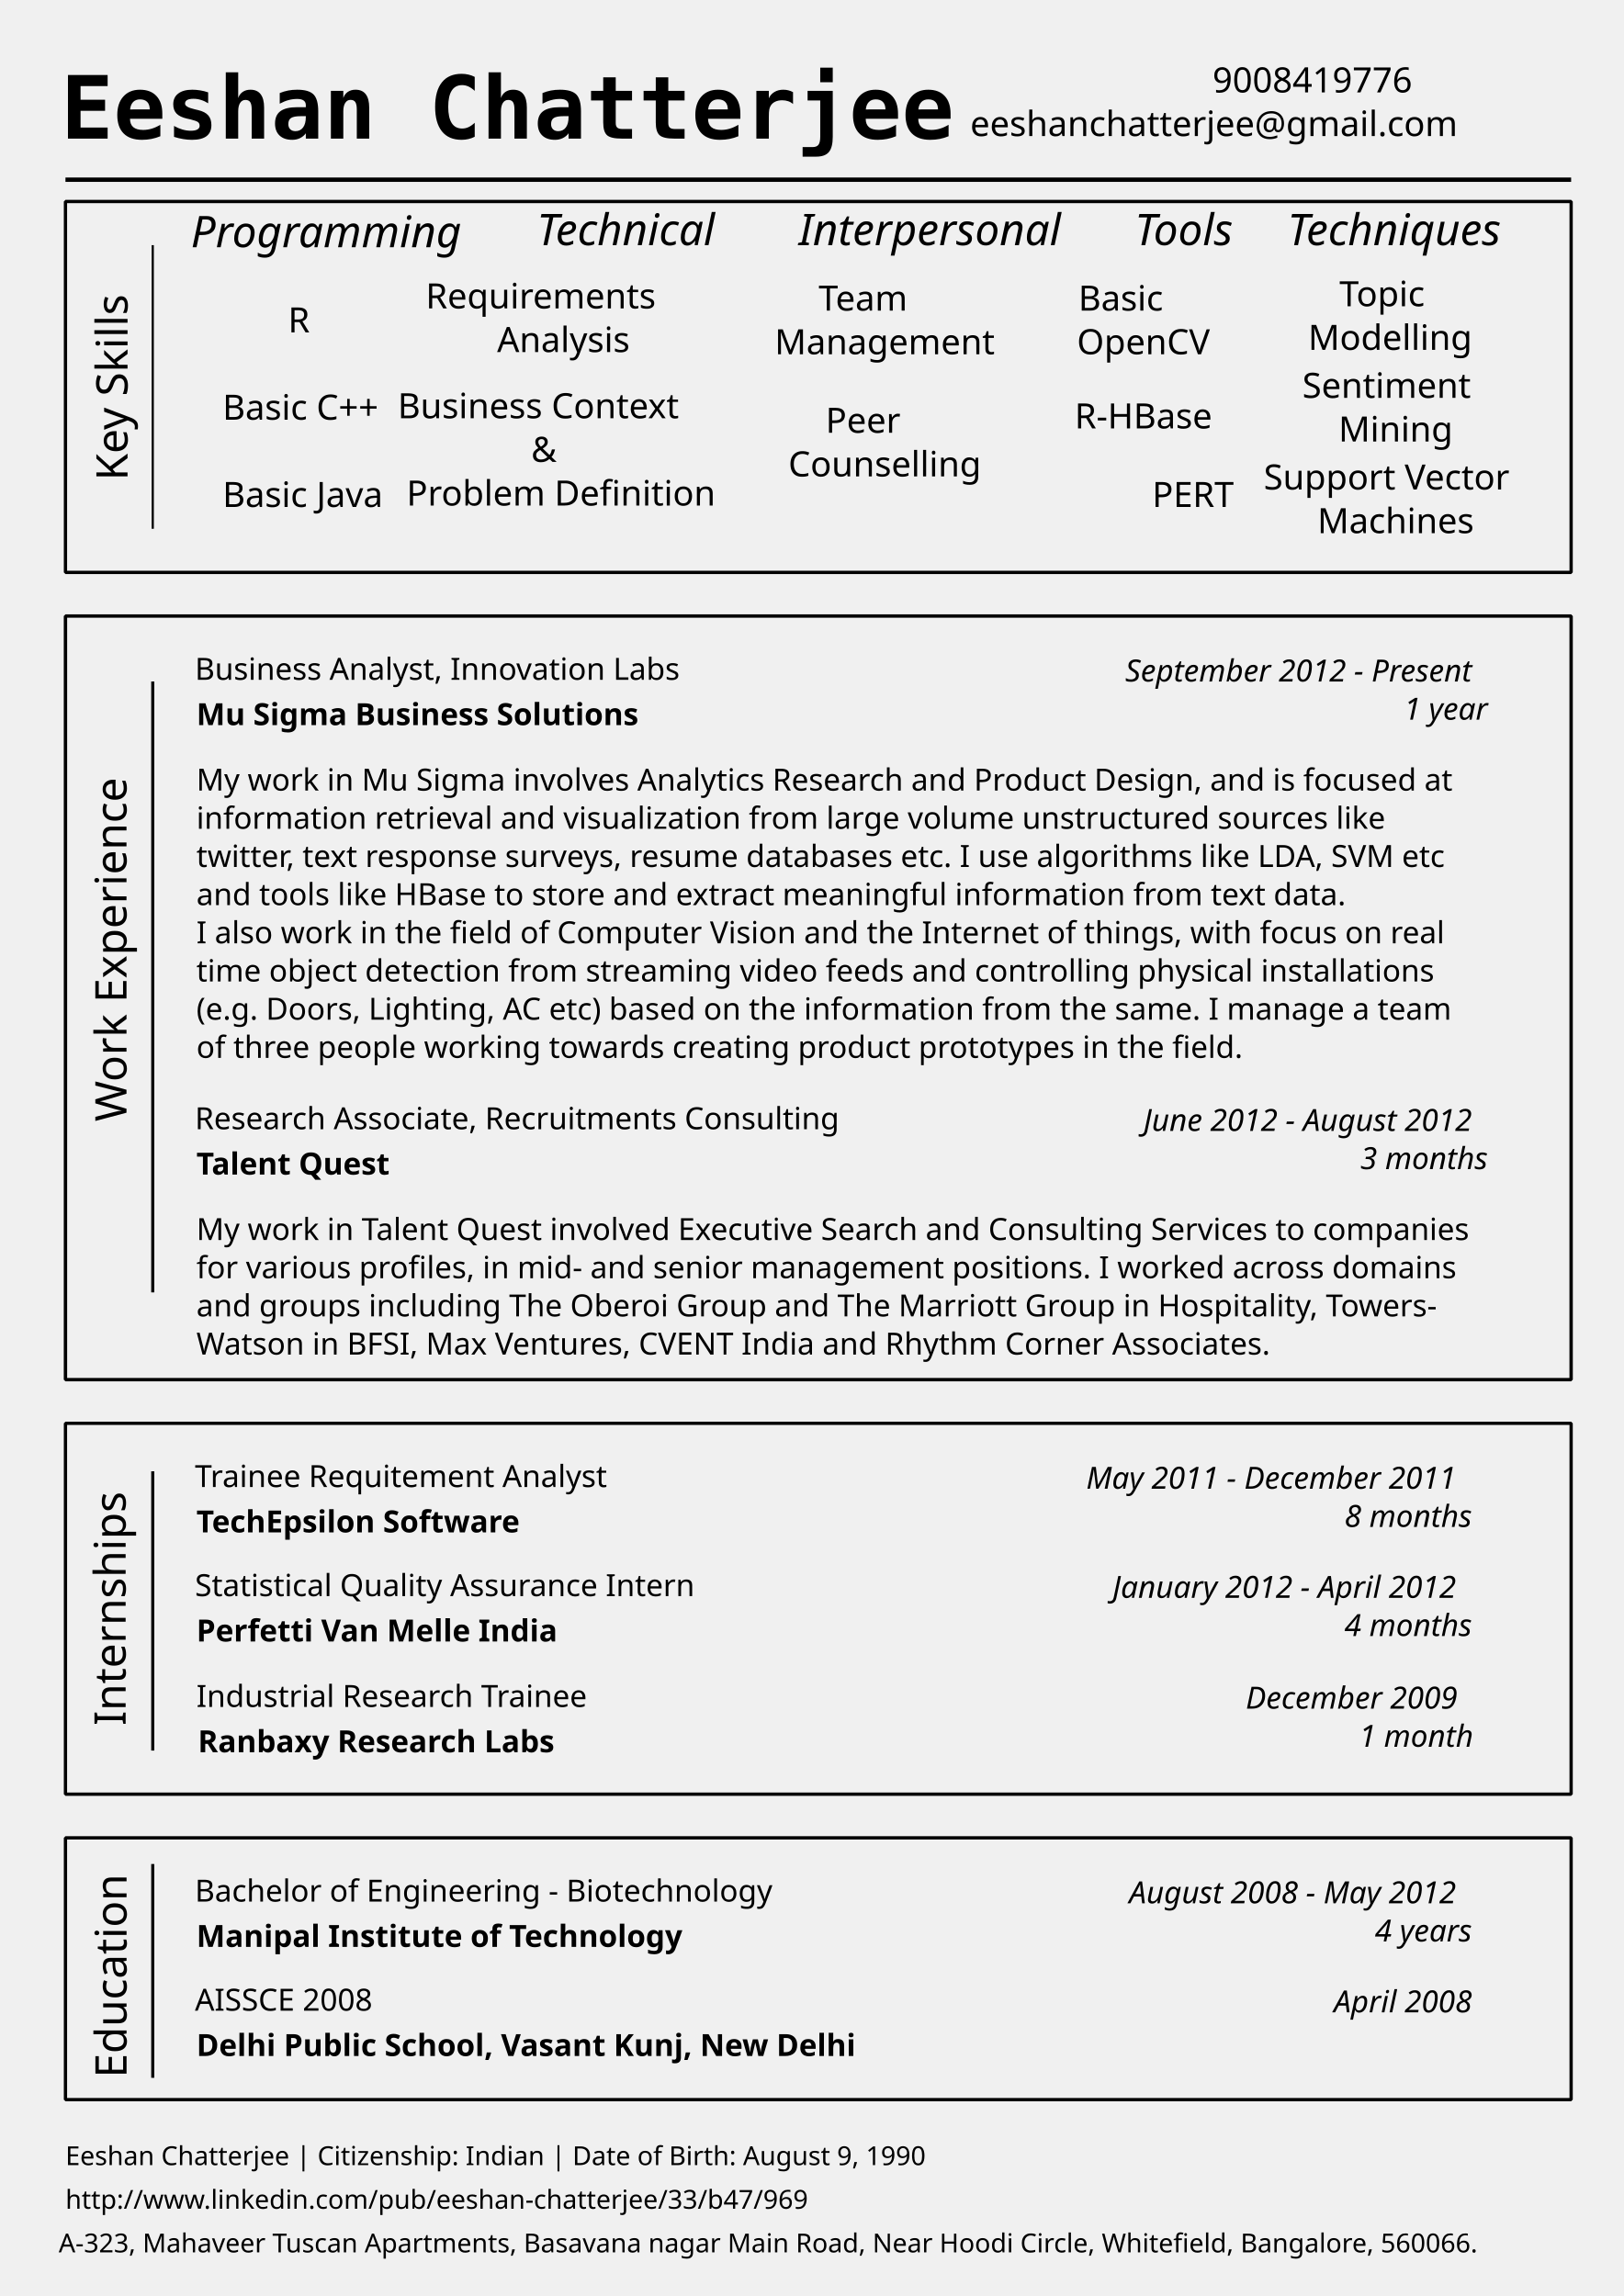
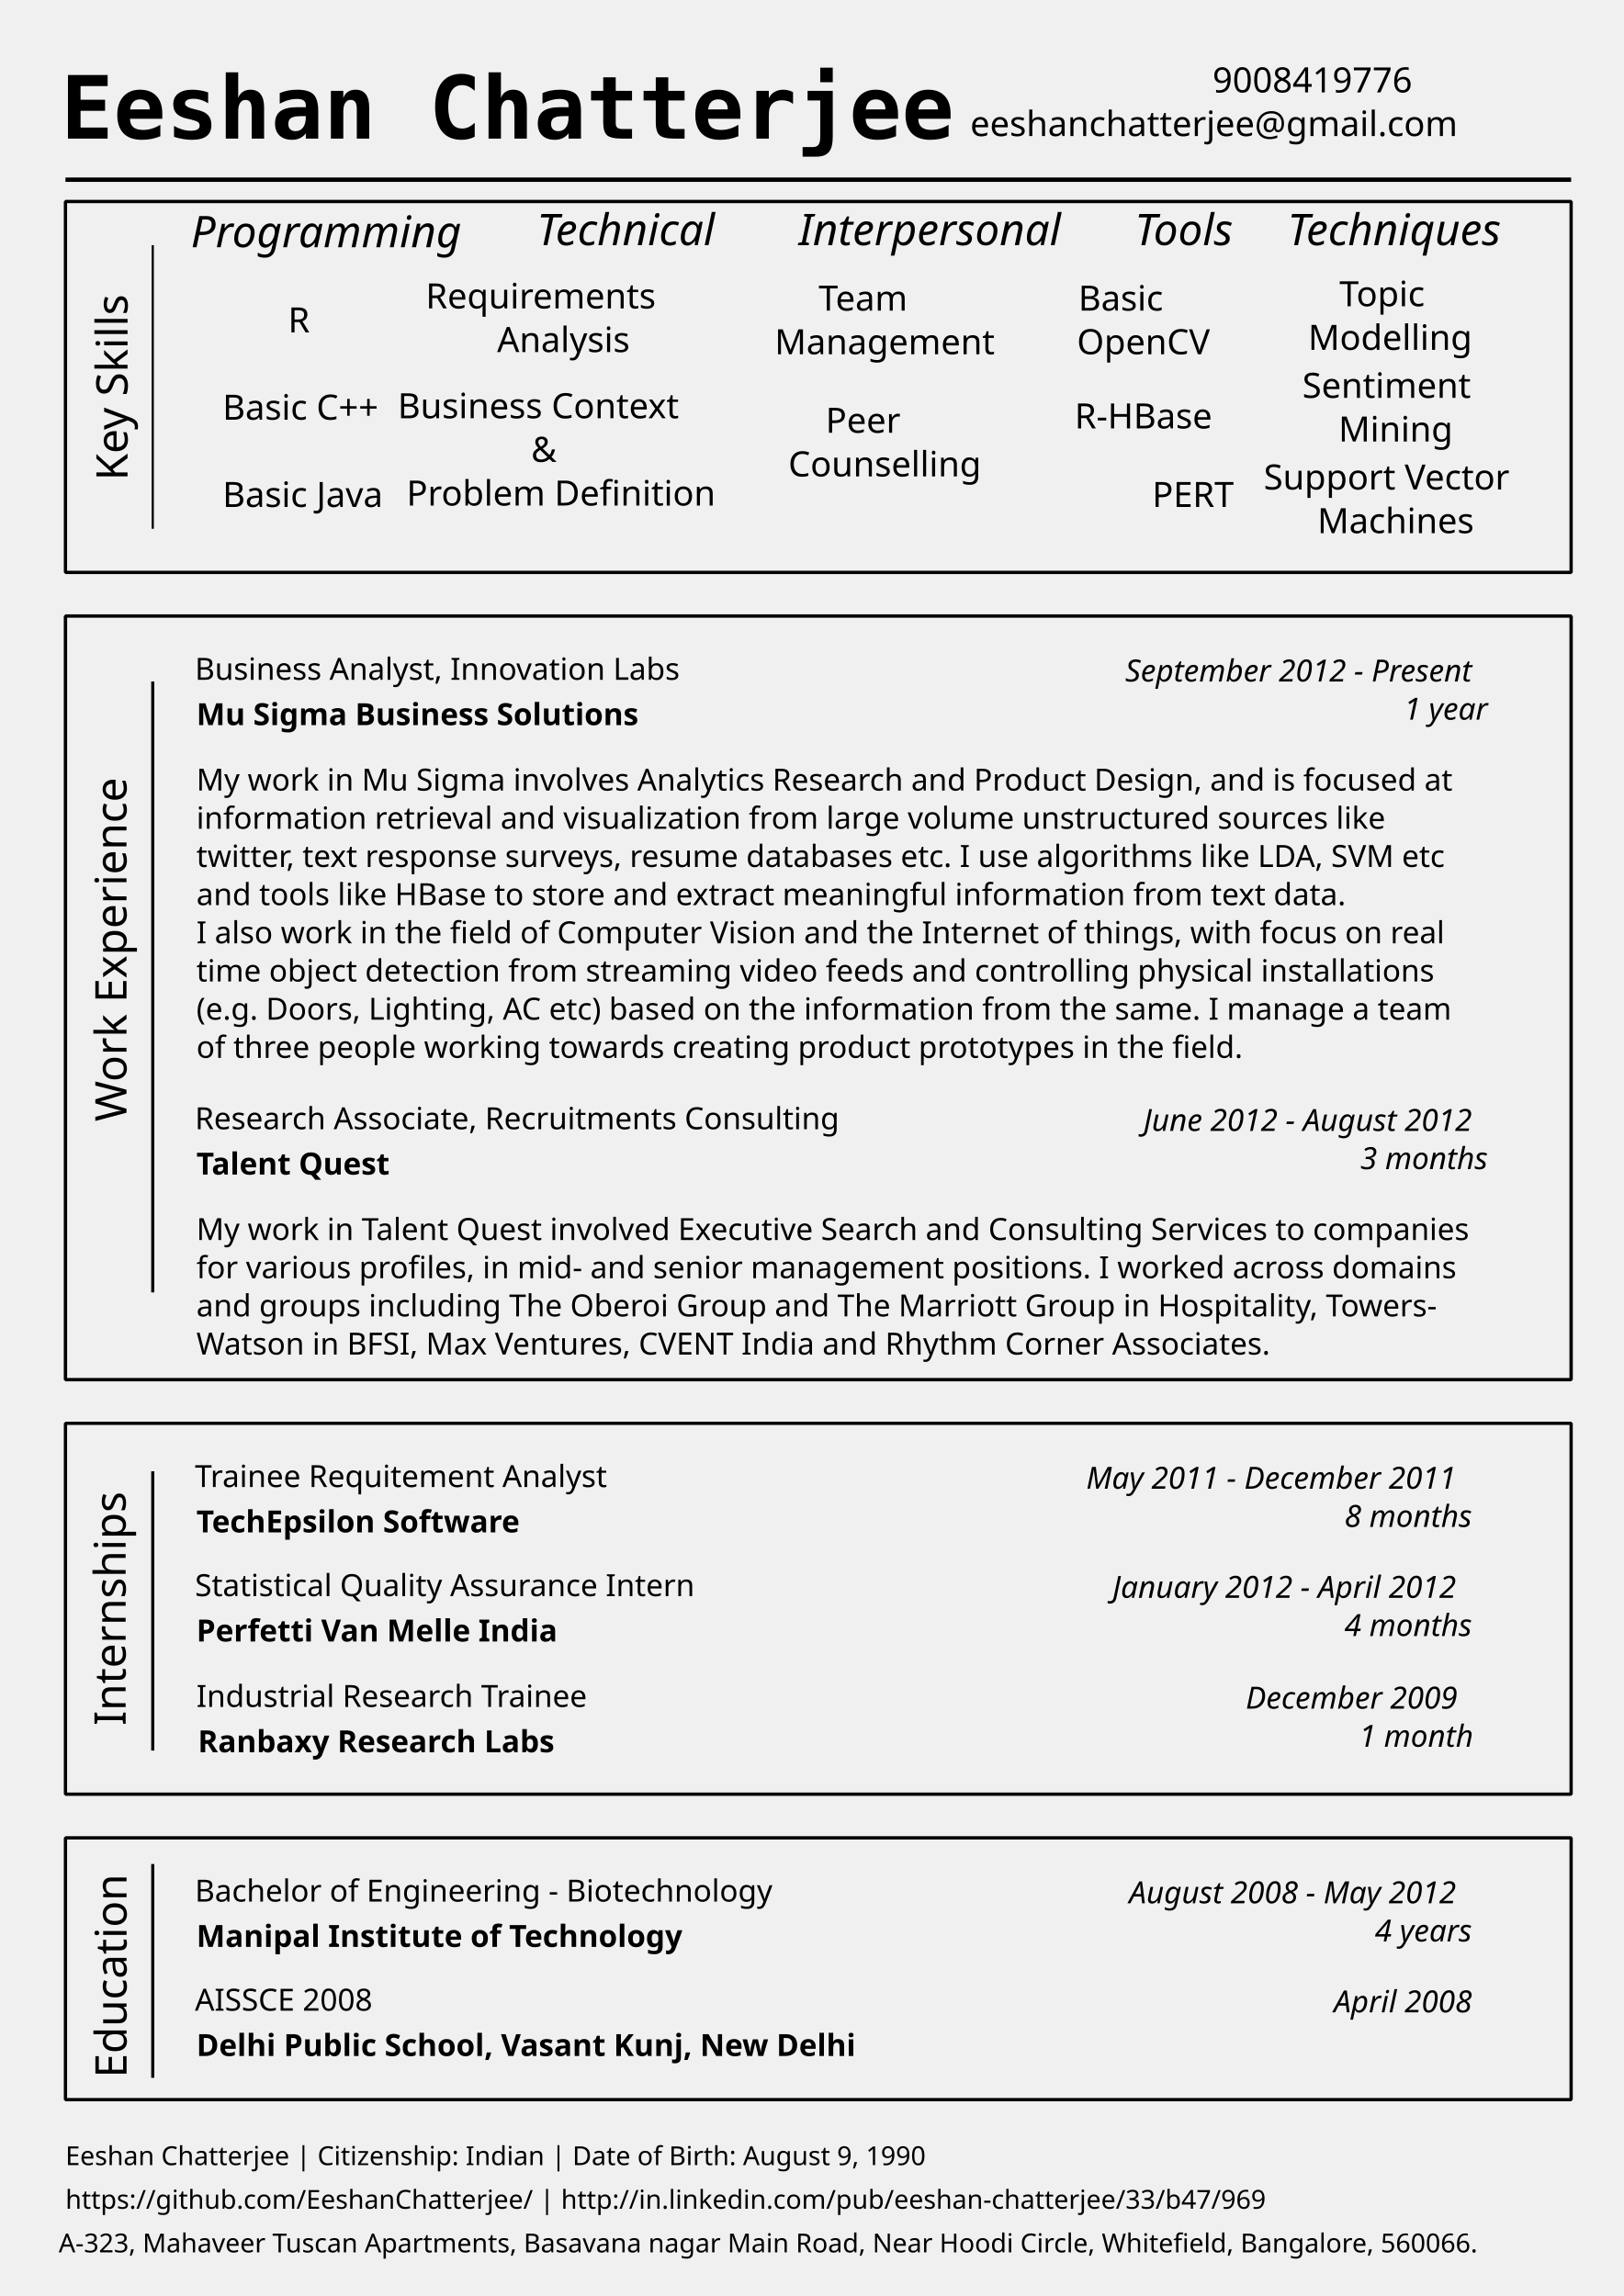
<svg xmlns="http://www.w3.org/2000/svg" width="744.094" height="1052.362" id="svg2" version="1.1">
  <defs id="defs4" />
  <g id="layer1">
    <text xml:space="preserve" style="font-size:40px;font-style:normal;font-weight:normal;line-height:125%;letter-spacing:0px;word-spacing:0px;fill:#000000;fill-opacity:1;stroke:none;font-family:Sans" x="27.868" y="63.524" id="text2987">
      <tspan id="tspan2989" x="27.868" y="63.524" style="font-style:normal;font-variant:normal;font-weight:bold;font-stretch:normal;font-family:DejaVu Sans Mono;-inkscape-font-specification:DejaVu Sans Mono Bold">Eeshan Chatterjee</tspan>
    </text>
    <text xml:space="preserve" style="font-size:40px;font-style:normal;font-weight:normal;line-height:125%;letter-spacing:0px;word-spacing:0px;fill:#000000;fill-opacity:1;stroke:none;font-family:Sans" x="720" y="42.362" id="text2991">
      <tspan id="tspan2993" x="720" y="42.362" style="font-size:16px;text-align:end;text-anchor:end">9008419776</tspan>
      <tspan x="720" y="62.362" id="tspan2995" style="font-size:16px;text-align:end;text-anchor:end">eeshanchatterjee@gmail.com</tspan>
    </text>
    <path style="fill:#000000;stroke:#000000;stroke-width:2;stroke-linecap:butt;stroke-linejoin:miter;stroke-opacity:1;fill-opacity:1;stroke-miterlimit:4;stroke-dasharray:none" d="m 30,82.362 690,0" id="path2997" />
    <rect style="fill:#ffffff;fill-opacity:0;stroke:#000000;stroke-width:1.5;stroke-linejoin:bevel;stroke-miterlimit:4;stroke-opacity:1;stroke-dasharray:none" id="rect3767" width="690" height="170" x="30" y="92.362" />
    <text xml:space="preserve" style="font-size:40px;font-style:normal;font-weight:normal;line-height:125%;letter-spacing:0px;word-spacing:0px;fill:#000000;fill-opacity:1;stroke:none;font-family:Sans" x="-220.275" y="58.445" id="text3769" transform="matrix(0,-1,1,0,0,0)">
      <tspan id="tspan3771" x="-220.275" y="58.445" style="font-size:20px">Key Skills</tspan>
    </text>
    <text xml:space="preserve" style="font-size:40px;font-style:normal;font-weight:normal;line-height:125%;letter-spacing:0px;word-spacing:0px;fill:#000000;fill-opacity:1;stroke:none;font-family:Sans" x="-94.954" y="324.042" id="text3781">
      <tspan id="tspan3783" x="-94.954" y="324.042" />
    </text>
    <text xml:space="preserve" style="font-size:20px;font-style:italic;font-weight:normal;line-height:125%;letter-spacing:0px;word-spacing:0px;fill:#000000;fill-opacity:1;stroke:none;font-family:Sans;-inkscape-font-specification:Sans Italic" x="366" y="112.362" id="text3785">
      <tspan id="tspan3787" x="366" y="112.362">Interpersonal</tspan>
    </text>
    <text xml:space="preserve" style="font-size:20px;font-style:italic;font-weight:normal;line-height:125%;letter-spacing:0px;word-spacing:0px;fill:#000000;fill-opacity:1;stroke:none;font-family:Sans;-inkscape-font-specification:Sans Italic" x="520" y="112.362" id="text3789">
      <tspan x="520" y="112.362" id="tspan3793">Tools </tspan>
    </text>
    <text xml:space="preserve" style="font-size:20px;font-style:italic;font-weight:normal;line-height:125%;letter-spacing:0px;word-spacing:0px;fill:#000000;fill-opacity:1;stroke:none;font-family:Sans;-inkscape-font-specification:Sans Italic" x="590" y="112.362" id="text3797">
      <tspan id="tspan3799" x="590" y="112.362">Techniques</tspan>
    </text>
    <path style="fill:none;stroke:#000000;stroke-width:1px;stroke-linecap:butt;stroke-linejoin:miter;stroke-opacity:1" d="m 70,112.362 0,130" id="path3801" />
    <g id="g3100" transform="translate(-2,0)">
      <text id="text3773" y="113.311" x="89.472" style="font-size:40px;font-style:normal;font-weight:normal;line-height:125%;letter-spacing:0px;word-spacing:0px;fill:#000000;fill-opacity:1;stroke:none;font-family:Sans" xml:space="preserve">
        <tspan style="font-size:20px;font-style:italic;-inkscape-font-specification:Sans Italic" y="113.311" x="89.472" id="tspan3775">Programming</tspan>
      </text>
      <text id="text3803" y="152.362" x="134" style="font-size:40px;font-style:normal;font-weight:normal;line-height:125%;letter-spacing:0px;word-spacing:0px;fill:#000000;fill-opacity:1;stroke:none;font-family:Sans" xml:space="preserve">
        <tspan style="font-size:16px" y="152.362" x="134" id="tspan3805">R</tspan>
      </text>
      <text id="text3807" y="192.362" x="104" style="font-size:40px;font-style:normal;font-weight:normal;line-height:125%;letter-spacing:0px;word-spacing:0px;fill:#000000;fill-opacity:1;stroke:none;font-family:Sans" xml:space="preserve">
        <tspan style="font-size:16px" y="192.362" x="104" id="tspan3809">Basic C++</tspan>
      </text>
      <text id="text3811" y="232.362" x="104" style="font-size:16px;font-style:normal;font-weight:normal;line-height:125%;letter-spacing:0px;word-spacing:0px;fill:#000000;fill-opacity:1;stroke:none;font-family:Sans" xml:space="preserve">
        <tspan y="232.362" x="104" id="tspan3813">Basic Java</tspan>
      </text>
    </g>
    <g id="g3110" transform="translate(-4,0)">
      <text id="text3777" y="112.362" x="250" style="font-size:20px;font-style:italic;font-weight:normal;line-height:125%;letter-spacing:0px;word-spacing:0px;fill:#000000;fill-opacity:1;stroke:none;font-family:Sans;-inkscape-font-specification:Sans Italic" xml:space="preserve">
        <tspan y="112.362" x="250" id="tspan3779">Technical</tspan>
      </text>
      <text id="text3815" y="141.362" x="298.617" style="font-size:40px;font-style:normal;font-weight:normal;line-height:125%;letter-spacing:0px;word-spacing:0px;fill:#000000;fill-opacity:1;stroke:none;font-family:Sans" xml:space="preserve">
        <tspan style="font-size:16px;text-align:center;text-anchor:middle" y="141.362" x="298.617" id="tspan3817">Requirements</tspan>
        <tspan style="font-size:16px;text-align:center;text-anchor:middle" id="tspan3819" y="161.362" x="298.617">Analysis</tspan>
      </text>
      <text id="text3821" y="191.702" x="297.501" style="font-size:40px;font-style:normal;font-weight:normal;line-height:125%;letter-spacing:0px;word-spacing:0px;fill:#000000;fill-opacity:1;stroke:none;font-family:Sans" xml:space="preserve">
        <tspan style="font-size:16px;text-align:center;text-anchor:middle" y="191.702" x="297.501" id="tspan3823">Business Context</tspan>
        <tspan id="tspan3825" style="font-size:16px;text-align:center;text-anchor:middle" y="211.702" x="300.048"> &amp; </tspan>
        <tspan id="tspan3827" style="font-size:16px;text-align:center;text-anchor:middle" y="231.702" x="297.501">Problem Definition</tspan>
      </text>
    </g>
    <text xml:space="preserve" style="font-size:40px;font-style:normal;font-weight:normal;line-height:125%;letter-spacing:0px;word-spacing:0px;fill:#000000;fill-opacity:1;stroke:none;font-family:Sans" x="431.453" y="142.362" id="text3829">
      <tspan id="tspan3831" x="434" y="142.362" style="font-size:16px;text-align:center;text-anchor:middle">Team </tspan>
      <tspan x="431.453" y="162.362" style="font-size:16px;text-align:center;text-anchor:middle" id="tspan3833">Management</tspan>
    </text>
    <text xml:space="preserve" style="font-size:40px;font-style:normal;font-weight:normal;line-height:125%;letter-spacing:0px;word-spacing:0px;fill:#000000;fill-opacity:1;stroke:none;font-family:Sans" x="431.453" y="198.362" id="text3835">
      <tspan id="tspan3837" x="434" y="198.362" style="font-size:16px;text-align:center;text-anchor:middle">Peer </tspan>
      <tspan x="431.453" y="218.362" style="font-size:16px;text-align:center;text-anchor:middle" id="tspan3839">Counselling</tspan>
    </text>
    <text xml:space="preserve" style="font-size:40px;font-style:normal;font-weight:normal;line-height:125%;letter-spacing:0px;word-spacing:0px;fill:#000000;fill-opacity:1;stroke:none;font-family:Sans" x="550" y="142.362" id="text3841">
      <tspan id="tspan3843" x="550" y="142.362" style="font-size:16px;text-align:center;text-anchor:middle">Basic</tspan>
      <tspan x="550" y="162.362" id="tspan3845" style="font-size:16px;text-align:center;text-anchor:middle">OpenCV</tspan>
    </text>
    <text xml:space="preserve" style="font-size:40px;font-style:normal;font-weight:normal;line-height:125%;letter-spacing:0px;word-spacing:0px;fill:#000000;fill-opacity:1;stroke:none;font-family:Sans" x="550" y="196.362" id="text3847">
      <tspan x="550" y="196.362" id="tspan3853" style="font-size:16px;text-align:center;text-anchor:middle">R-HBase</tspan>
    </text>
    <text xml:space="preserve" style="font-size:16px;font-style:normal;font-weight:normal;text-align:center;line-height:125%;letter-spacing:0px;word-spacing:0px;text-anchor:middle;fill:#000000;fill-opacity:1;stroke:none;font-family:Sans" x="647.453" y="140.362" id="text3855">
      <tspan id="tspan3857" x="650" y="140.362">Topic </tspan>
      <tspan x="647.453" y="160.362" id="tspan3864">Modelling</tspan>
    </text>
    <text xml:space="preserve" style="font-size:40px;font-style:normal;font-weight:normal;line-height:125%;letter-spacing:0px;word-spacing:0px;fill:#000000;fill-opacity:1;stroke:none;font-family:Sans" x="528" y="232.362" id="text3866">
      <tspan id="tspan3868" x="528" y="232.362" style="font-size:16px">PERT</tspan>
    </text>
    <text xml:space="preserve" style="font-size:16px;font-style:normal;font-weight:normal;text-align:center;line-height:125%;letter-spacing:0px;word-spacing:0px;text-anchor:middle;fill:#000000;fill-opacity:1;stroke:none;font-family:Sans" x="650" y="182.362" id="text3870">
      <tspan id="tspan3872" x="650" y="182.362">Sentiment</tspan>
      <tspan x="650" y="202.362" id="tspan3874">Mining</tspan>
    </text>
    <text xml:space="preserve" style="font-size:16px;font-style:normal;font-weight:normal;text-align:center;line-height:125%;letter-spacing:0px;word-spacing:0px;text-anchor:middle;fill:#000000;fill-opacity:1;stroke:none;font-family:Sans" x="650" y="224.362" id="text3876">
      <tspan id="tspan3878" x="650" y="224.362">Support Vector</tspan>
      <tspan x="650" y="244.362" id="tspan3880">Machines</tspan>
    </text>
    <rect style="fill:#ffffff;fill-opacity:0;stroke:#000000;stroke-width:1.546;stroke-linejoin:bevel;stroke-miterlimit:4;stroke-opacity:1;stroke-dasharray:none" id="rect3040" width="690" height="350" x="30" y="282.362" />
    <text xml:space="preserve" style="font-size:40px;font-style:normal;font-weight:normal;line-height:125%;letter-spacing:0px;word-spacing:0px;fill:#000000;fill-opacity:1;stroke:none;font-family:Sans" x="-514.022" y="57.969" id="text3042" transform="matrix(0,-1,1,0,0,0)">
      <tspan id="tspan3044" x="-514.022" y="57.969" style="font-size:20px">Work Experience</tspan>
    </text>
    <path style="fill:none;stroke:#000000;stroke-width:1.414px;stroke-linecap:butt;stroke-linejoin:miter;stroke-opacity:1" d="m 70,312.362 0,280" id="path3801-2" />
    <text xml:space="preserve" style="font-size:40px;font-style:normal;font-weight:normal;line-height:125%;letter-spacing:0px;word-spacing:0px;fill:#000000;fill-opacity:1;stroke:none;font-family:Sans" x="89.325" y="311.58" id="text3064">
      <tspan id="tspan3066" x="89.325" y="311.58" style="font-size:14px">Business Analyst, Innovation Labs</tspan>
    </text>
    <text xml:space="preserve" style="font-size:14px;font-style:normal;font-weight:bold;line-height:125%;letter-spacing:0px;word-spacing:0px;fill:#000000;fill-opacity:1;stroke:none;font-family:Sans;-inkscape-font-specification:Sans Bold" x="90" y="332.362" id="text3068">
      <tspan id="tspan3070" x="90" y="332.362" style="font-size:14px;font-weight:bold;-inkscape-font-specification:Sans Bold">Mu Sigma Business Solutions</tspan>
    </text>
    <text xml:space="preserve" style="font-size:14px;font-style:italic;font-weight:normal;text-align:end;line-height:125%;letter-spacing:0px;word-spacing:0px;text-anchor:end;fill:#000000;fill-opacity:1;stroke:none;font-family:Sans;-inkscape-font-specification:Sans Italic" x="700" y="312.362" id="text3075">
      <tspan id="tspan3077" x="700" y="312.362">September 2012 - Present</tspan>
      <tspan x="700" y="329.862" id="tspan3079">1 year</tspan>
    </text>
    <text xml:space="preserve" style="font-size:40px;font-style:normal;font-weight:normal;line-height:125%;letter-spacing:0px;word-spacing:0px;fill:#000000;fill-opacity:1;stroke:none;font-family:Sans" x="90" y="362.362" id="text3233">
      <tspan id="tspan3235" x="90" y="362.362" style="font-size:14px">My work in Mu Sigma involves Analytics Research and Product Design, and is focused at </tspan>
      <tspan x="90" y="379.862" style="font-size:14px" id="tspan3249">information retrieval and visualization from large volume unstructured sources like </tspan>
      <tspan x="90" y="397.362" style="font-size:14px" id="tspan3251">twitter, text response surveys, resume databases etc. I use algorithms like LDA, SVM etc</tspan>
      <tspan x="90" y="414.862" style="font-size:14px" id="tspan3253">and tools like HBase to store and extract meaningful information from text data.</tspan>
      <tspan x="90" y="432.362" id="tspan3237" style="font-size:14px">I also work in the field of Computer Vision and the Internet of things, with focus on real </tspan>
      <tspan x="90" y="449.862" style="font-size:14px" id="tspan3255">time object detection from streaming video feeds and controlling physical installations </tspan>
      <tspan x="90" y="467.362" style="font-size:14px" id="tspan3257">(e.g. Doors, Lighting, AC etc) based on the information from the same. I manage a team </tspan>
      <tspan x="90" y="484.862" style="font-size:14px" id="tspan3259">of three people working towards creating product prototypes in the field.</tspan>
    </text>
    <text xml:space="preserve" style="font-size:40px;font-style:normal;font-weight:normal;line-height:125%;letter-spacing:0px;word-spacing:0px;fill:#000000;fill-opacity:1;stroke:none;font-family:Sans" x="89.325" y="517.58" id="text3064-9">
      <tspan id="tspan3066-3" x="89.325" y="517.58" style="font-size:14px">Research Associate, Recruitments Consulting</tspan>
    </text>
    <text xml:space="preserve" style="font-size:14px;font-style:normal;font-weight:bold;line-height:125%;letter-spacing:0px;word-spacing:0px;fill:#000000;fill-opacity:1;stroke:none;font-family:Sans;-inkscape-font-specification:Sans Bold" x="90" y="538.362" id="text3068-1">
      <tspan id="tspan3070-5" x="90" y="538.362" style="font-size:14px;font-weight:bold;-inkscape-font-specification:Sans Bold">Talent Quest </tspan>
    </text>
    <text xml:space="preserve" style="font-size:14px;font-style:italic;font-weight:normal;text-align:end;line-height:125%;letter-spacing:0px;word-spacing:0px;text-anchor:end;fill:#000000;fill-opacity:1;stroke:none;font-family:Sans;-inkscape-font-specification:Sans Italic" x="700" y="518.362" id="text3075-5">
      <tspan x="700" y="518.362" id="tspan3079-8">June 2012 - August 2012</tspan>
      <tspan x="700" y="535.862" id="tspan3305">3 months</tspan>
    </text>
    <text xml:space="preserve" style="font-size:40px;font-style:normal;font-weight:normal;line-height:125%;letter-spacing:0px;word-spacing:0px;fill:#000000;fill-opacity:1;stroke:none;font-family:Sans" x="90" y="568.362" id="text3307">
      <tspan id="tspan3309" x="90" y="568.362" style="font-size:14px">My work in Talent Quest involved Executive Search and Consulting Services to companies</tspan>
      <tspan x="90" y="585.862" style="font-size:14px" id="tspan3311">for various profiles, in mid- and senior management positions. I worked across domains </tspan>
      <tspan x="90" y="603.362" style="font-size:14px" id="tspan3313">and groups including The Oberoi Group and The Marriott Group in Hospitality, Towers-</tspan>
      <tspan x="90" y="620.862" style="font-size:14px" id="tspan3315">Watson in BFSI, Max Ventures, CVENT India and Rhythm Corner Associates.</tspan>
    </text>
    <rect style="fill:#ffffff;fill-opacity:0;stroke:#000000;stroke-width:1.5;stroke-linejoin:bevel;stroke-miterlimit:4;stroke-opacity:1;stroke-dasharray:none" id="rect3490" width="690" height="170" x="30" y="652.362" />
    <text xml:space="preserve" style="font-size:40px;font-style:normal;font-weight:normal;line-height:125%;letter-spacing:0px;word-spacing:0px;fill:#000000;fill-opacity:1;stroke:none;font-family:Sans" x="-790.899" y="57.572" id="text3492" transform="matrix(0,-1,1,0,0,0)">
      <tspan id="tspan3494" x="-790.899" y="57.572" style="font-size:20px">Internships</tspan>
    </text>
    <path style="fill:none;stroke:#000000;stroke-width:1.414px;stroke-linecap:butt;stroke-linejoin:miter;stroke-opacity:1" d="m 70,674.362 0,128" id="path3801-2-6" />
    <g id="g3550" transform="translate(0,10)">
      <text id="text3064-9-1" y="671.58" x="89.325" style="font-size:40px;font-style:normal;font-weight:normal;line-height:125%;letter-spacing:0px;word-spacing:0px;fill:#000000;fill-opacity:1;stroke:none;font-family:Sans" xml:space="preserve">
        <tspan style="font-size:14px" y="671.58" x="89.325" id="tspan3066-3-0">Trainee Requitement Analyst</tspan>
      </text>
      <text id="text3068-1-5" y="692.362" x="90" style="font-size:14px;font-style:normal;font-weight:bold;line-height:125%;letter-spacing:0px;word-spacing:0px;fill:#000000;fill-opacity:1;stroke:none;font-family:Sans;-inkscape-font-specification:Sans Bold" xml:space="preserve">
        <tspan style="font-size:14px;font-weight:bold;-inkscape-font-specification:Sans Bold" y="692.362" x="90" id="tspan3070-5-3">TechEpsilon Software </tspan>
      </text>
      <text id="text3075-5-0" y="672.362" x="700" style="font-size:14px;font-style:italic;font-weight:normal;text-align:end;line-height:125%;letter-spacing:0px;word-spacing:0px;text-anchor:end;fill:#000000;fill-opacity:1;stroke:none;font-family:Sans;-inkscape-font-specification:Sans Italic" xml:space="preserve">
        <tspan id="tspan3079-8-1" y="672.362" x="700">May 2011 - December 2011</tspan>
        <tspan id="tspan3305-9" y="689.862" x="700">8 months</tspan>
      </text>
    </g>
    <g transform="translate(0,60)" id="g3550-3">
      <text id="text3064-9-1-7" y="671.58" x="89.325" style="font-size:40px;font-style:normal;font-weight:normal;line-height:125%;letter-spacing:0px;word-spacing:0px;fill:#000000;fill-opacity:1;stroke:none;font-family:Sans" xml:space="preserve">
        <tspan style="font-size:14px" y="671.58" x="89.325" id="tspan3066-3-0-9">Statistical Quality Assurance Intern</tspan>
      </text>
      <text id="text3068-1-5-0" y="692.362" x="90" style="font-size:14px;font-style:normal;font-weight:bold;line-height:125%;letter-spacing:0px;word-spacing:0px;fill:#000000;fill-opacity:1;stroke:none;font-family:Sans;-inkscape-font-specification:Sans Bold" xml:space="preserve">
        <tspan style="font-size:14px;font-weight:bold;-inkscape-font-specification:Sans Bold" y="692.362" x="90" id="tspan3070-5-3-1">Perfetti Van Melle India</tspan>
      </text>
      <text id="text3075-5-0-0" y="672.362" x="700" style="font-size:14px;font-style:italic;font-weight:normal;text-align:end;line-height:125%;letter-spacing:0px;word-spacing:0px;text-anchor:end;fill:#000000;fill-opacity:1;stroke:none;font-family:Sans;-inkscape-font-specification:Sans Italic" xml:space="preserve">
        <tspan id="tspan3079-8-1-7" y="672.362" x="700">January 2012 - April 2012</tspan>
        <tspan id="tspan3305-9-2" y="689.862" x="700">4 months</tspan>
      </text>
    </g>
    <g transform="translate(0.6751709,110.7819)" id="g3550-3-4">
      <text id="text3064-9-1-7-6" y="671.58" x="89.325" style="font-size:40px;font-style:normal;font-weight:normal;line-height:125%;letter-spacing:0px;word-spacing:0px;fill:#000000;fill-opacity:1;stroke:none;font-family:Sans" xml:space="preserve">
        <tspan style="font-size:14px" y="671.58" x="89.325" id="tspan3066-3-0-9-1">Industrial Research Trainee</tspan>
      </text>
      <text id="text3068-1-5-0-1" y="692.362" x="90" style="font-size:14px;font-style:normal;font-weight:bold;line-height:125%;letter-spacing:0px;word-spacing:0px;fill:#000000;fill-opacity:1;stroke:none;font-family:Sans;-inkscape-font-specification:Sans Bold" xml:space="preserve">
        <tspan style="font-size:14px;font-weight:bold;-inkscape-font-specification:Sans Bold" y="692.362" x="90" id="tspan3070-5-3-1-6">Ranbaxy Research Labs</tspan>
      </text>
      <text id="text3075-5-0-0-4" y="672.362" x="700" style="font-size:14px;font-style:italic;font-weight:normal;text-align:end;line-height:125%;letter-spacing:0px;word-spacing:0px;text-anchor:end;fill:#000000;fill-opacity:1;stroke:none;font-family:Sans;-inkscape-font-specification:Sans Italic" xml:space="preserve">
        <tspan id="tspan3079-8-1-7-5" y="672.362" x="700">December 2009</tspan>
        <tspan id="tspan3305-9-2-4" y="689.862" x="700">1 month</tspan>
      </text>
    </g>
    <rect style="fill:#ffffff;fill-opacity:0;stroke:#000000;stroke-width:1.5;stroke-linejoin:bevel;stroke-miterlimit:4;stroke-opacity:1;stroke-dasharray:none" id="rect3490-1" width="690" height="120" x="30" y="842.362" />
    <text xml:space="preserve" style="font-size:20px;font-style:normal;font-weight:normal;line-height:125%;letter-spacing:0px;word-spacing:0px;fill:#000000;fill-opacity:1;stroke:none;font-family:Sans" x="-952.362" y="58" id="text3655" transform="matrix(0,-1,1,0,0,0)">
      <tspan id="tspan3657" x="-952.362" y="58">Education</tspan>
    </text>
    <path style="fill:none;stroke:#000000;stroke-width:1.414px;stroke-linecap:butt;stroke-linejoin:miter;stroke-opacity:1" d="m 70,854.362 0,98" id="path3801-2-6-6" />
    <g transform="translate(0,200)" id="g3550-3-4-5">
      <text id="text3064-9-1-7-6-8" y="671.58" x="89.325" style="font-size:40px;font-style:normal;font-weight:normal;line-height:125%;letter-spacing:0px;word-spacing:0px;fill:#000000;fill-opacity:1;stroke:none;font-family:Sans" xml:space="preserve">
        <tspan style="font-size:14px" y="671.58" x="89.325" id="tspan3066-3-0-9-1-1">Bachelor of Engineering - Biotechnology</tspan>
      </text>
      <text id="text3068-1-5-0-1-9" y="692.362" x="90" style="font-size:14px;font-style:normal;font-weight:bold;line-height:125%;letter-spacing:0px;word-spacing:0px;fill:#000000;fill-opacity:1;stroke:none;font-family:Sans;-inkscape-font-specification:Sans Bold" xml:space="preserve">
        <tspan style="font-size:14px;font-weight:bold;-inkscape-font-specification:Sans Bold" y="692.362" x="90" id="tspan3070-5-3-1-6-1">Manipal Institute of Technology</tspan>
      </text>
      <text id="text3075-5-0-0-4-3" y="672.362" x="700" style="font-size:14px;font-style:italic;font-weight:normal;text-align:end;line-height:125%;letter-spacing:0px;word-spacing:0px;text-anchor:end;fill:#000000;fill-opacity:1;stroke:none;font-family:Sans;-inkscape-font-specification:Sans Italic" xml:space="preserve">
        <tspan id="tspan3079-8-1-7-5-0" y="672.362" x="700">August 2008 - May 2012</tspan>
        <tspan id="tspan3305-9-2-4-5" y="689.862" x="700">4 years</tspan>
      </text>
    </g>
    <g transform="translate(0,250)" id="g3550-3-4-0">
      <text id="text3064-9-1-7-6-5" y="671.58" x="89.325" style="font-size:40px;font-style:normal;font-weight:normal;line-height:125%;letter-spacing:0px;word-spacing:0px;fill:#000000;fill-opacity:1;stroke:none;font-family:Sans" xml:space="preserve">
        <tspan style="font-size:14px" y="671.58" x="89.325" id="tspan3066-3-0-9-1-0">AISSCE 2008</tspan>
      </text>
      <text id="text3068-1-5-0-1-7" y="692.362" x="90" style="font-size:14px;font-style:normal;font-weight:bold;line-height:125%;letter-spacing:0px;word-spacing:0px;fill:#000000;fill-opacity:1;stroke:none;font-family:Sans;-inkscape-font-specification:Sans Bold" xml:space="preserve">
        <tspan style="font-size:14px;font-weight:bold;-inkscape-font-specification:Sans Bold" y="692.362" x="90" id="tspan3070-5-3-1-6-3">Delhi Public School, Vasant Kunj, New Delhi</tspan>
      </text>
      <text id="text3075-5-0-0-4-1" y="672.362" x="700" style="font-size:14px;font-style:italic;font-weight:normal;text-align:end;line-height:125%;letter-spacing:0px;word-spacing:0px;text-anchor:end;fill:#000000;fill-opacity:1;stroke:none;font-family:Sans;-inkscape-font-specification:Sans Italic" xml:space="preserve">
        <tspan id="tspan3305-9-2-4-4" y="672.362" x="700">April 2008</tspan>
      </text>
    </g>
    <text xml:space="preserve" style="font-size:40px;font-style:normal;font-weight:normal;line-height:125%;letter-spacing:0px;word-spacing:0px;fill:#000000;fill-opacity:1;stroke:none;font-family:Sans" x="378" y="1032.362" id="text3746">
      <tspan x="378" y="1032.362" id="tspan3750" style="font-size:12px;text-align:center;text-anchor:middle">A-323, Mahaveer Tuscan Apartments, Basavana nagar Main Road, Near Hoodi Circle, Whitefield, Bangalore, 560066.</tspan>
    </text>
    <text xml:space="preserve" style="font-size:12px;font-style:normal;font-weight:normal;line-height:125%;letter-spacing:0px;word-spacing:0px;fill:#000000;fill-opacity:1;stroke:none;font-family:Sans" x="30" y="992.362" id="text3754">
      <tspan x="30" y="992.362" id="tspan3758">Eeshan Chatterjee | Citizenship: Indian | Date of Birth: August 9, 1990</tspan>
    </text>
    <text xml:space="preserve" style="font-size:12px;font-style:normal;font-weight:normal;line-height:125%;letter-spacing:0px;word-spacing:0px;fill:#000000;fill-opacity:1;stroke:none;font-family:Sans" x="30" y="1012.362" id="text3762">
-       <tspan id="tspan3764" x="30" y="1012.362">http://www.linkedin.com/pub/eeshan-chatterjee/33/b47/969</tspan>
+       <tspan id="tspan3764" x="30" y="1012.362">https://github.com/EeshanChatterjee/ | http://in.linkedin.com/pub/eeshan-chatterjee/33/b47/969</tspan>
    </text>
  </g>
</svg>
